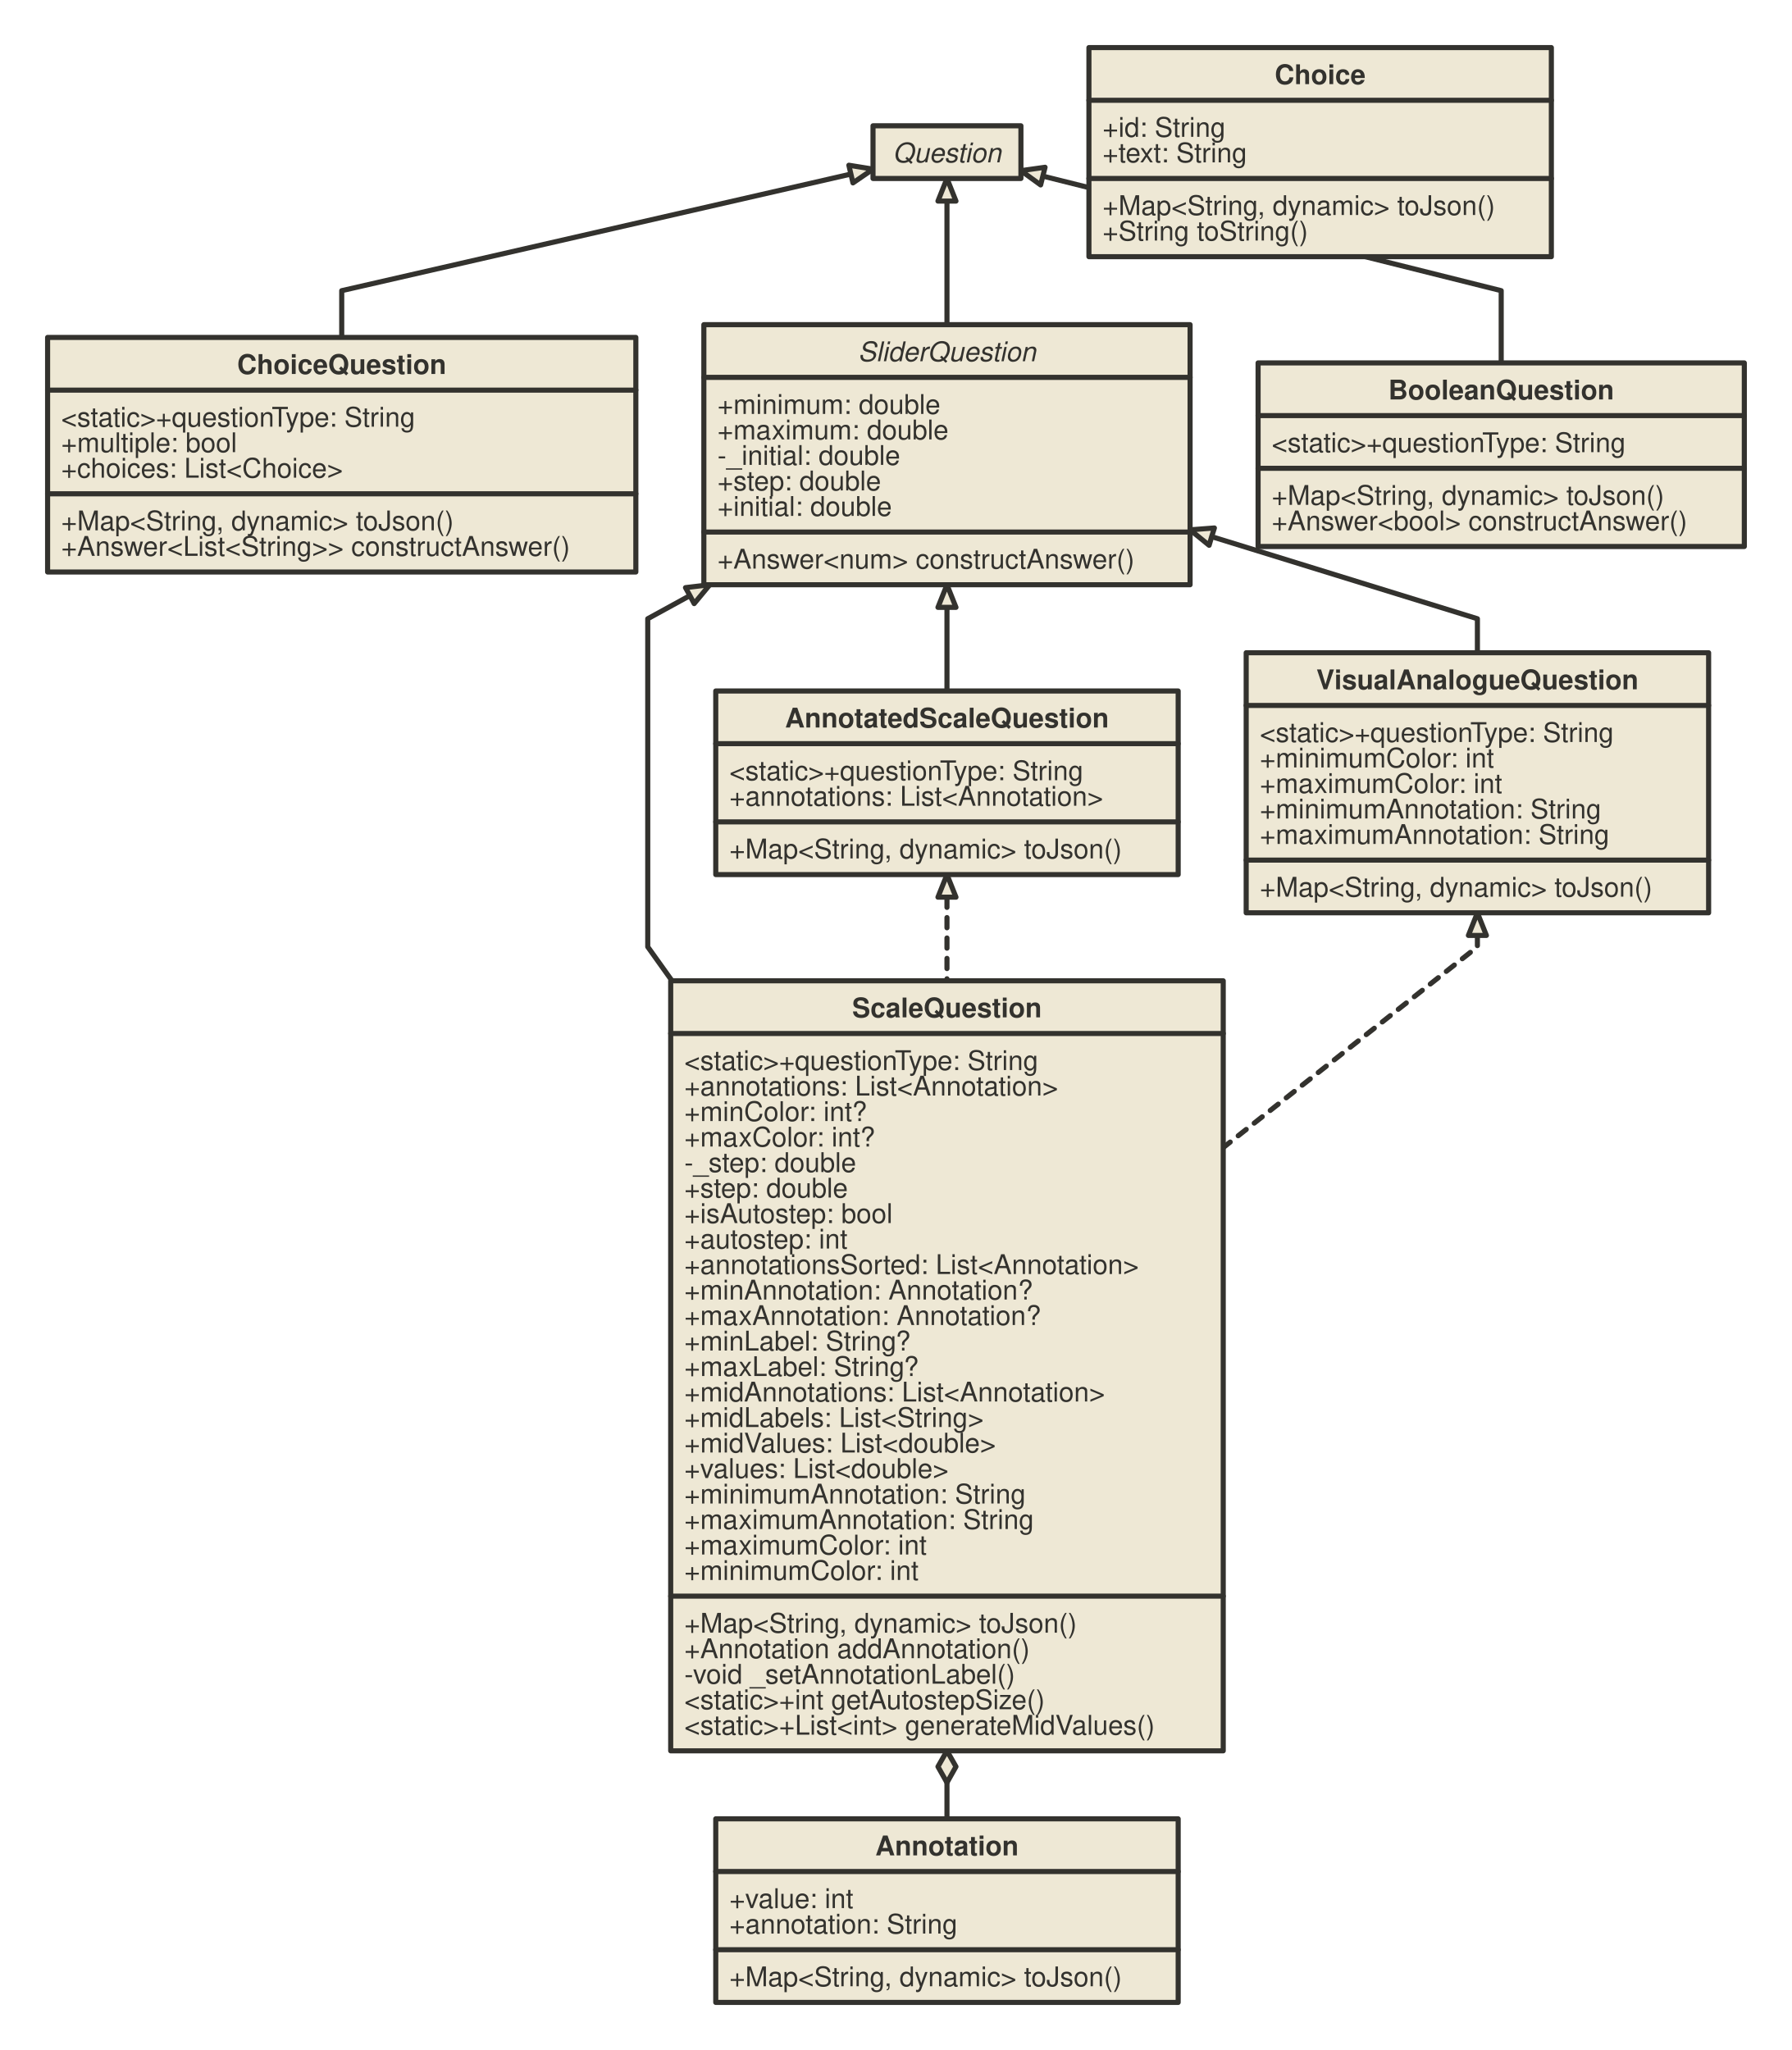
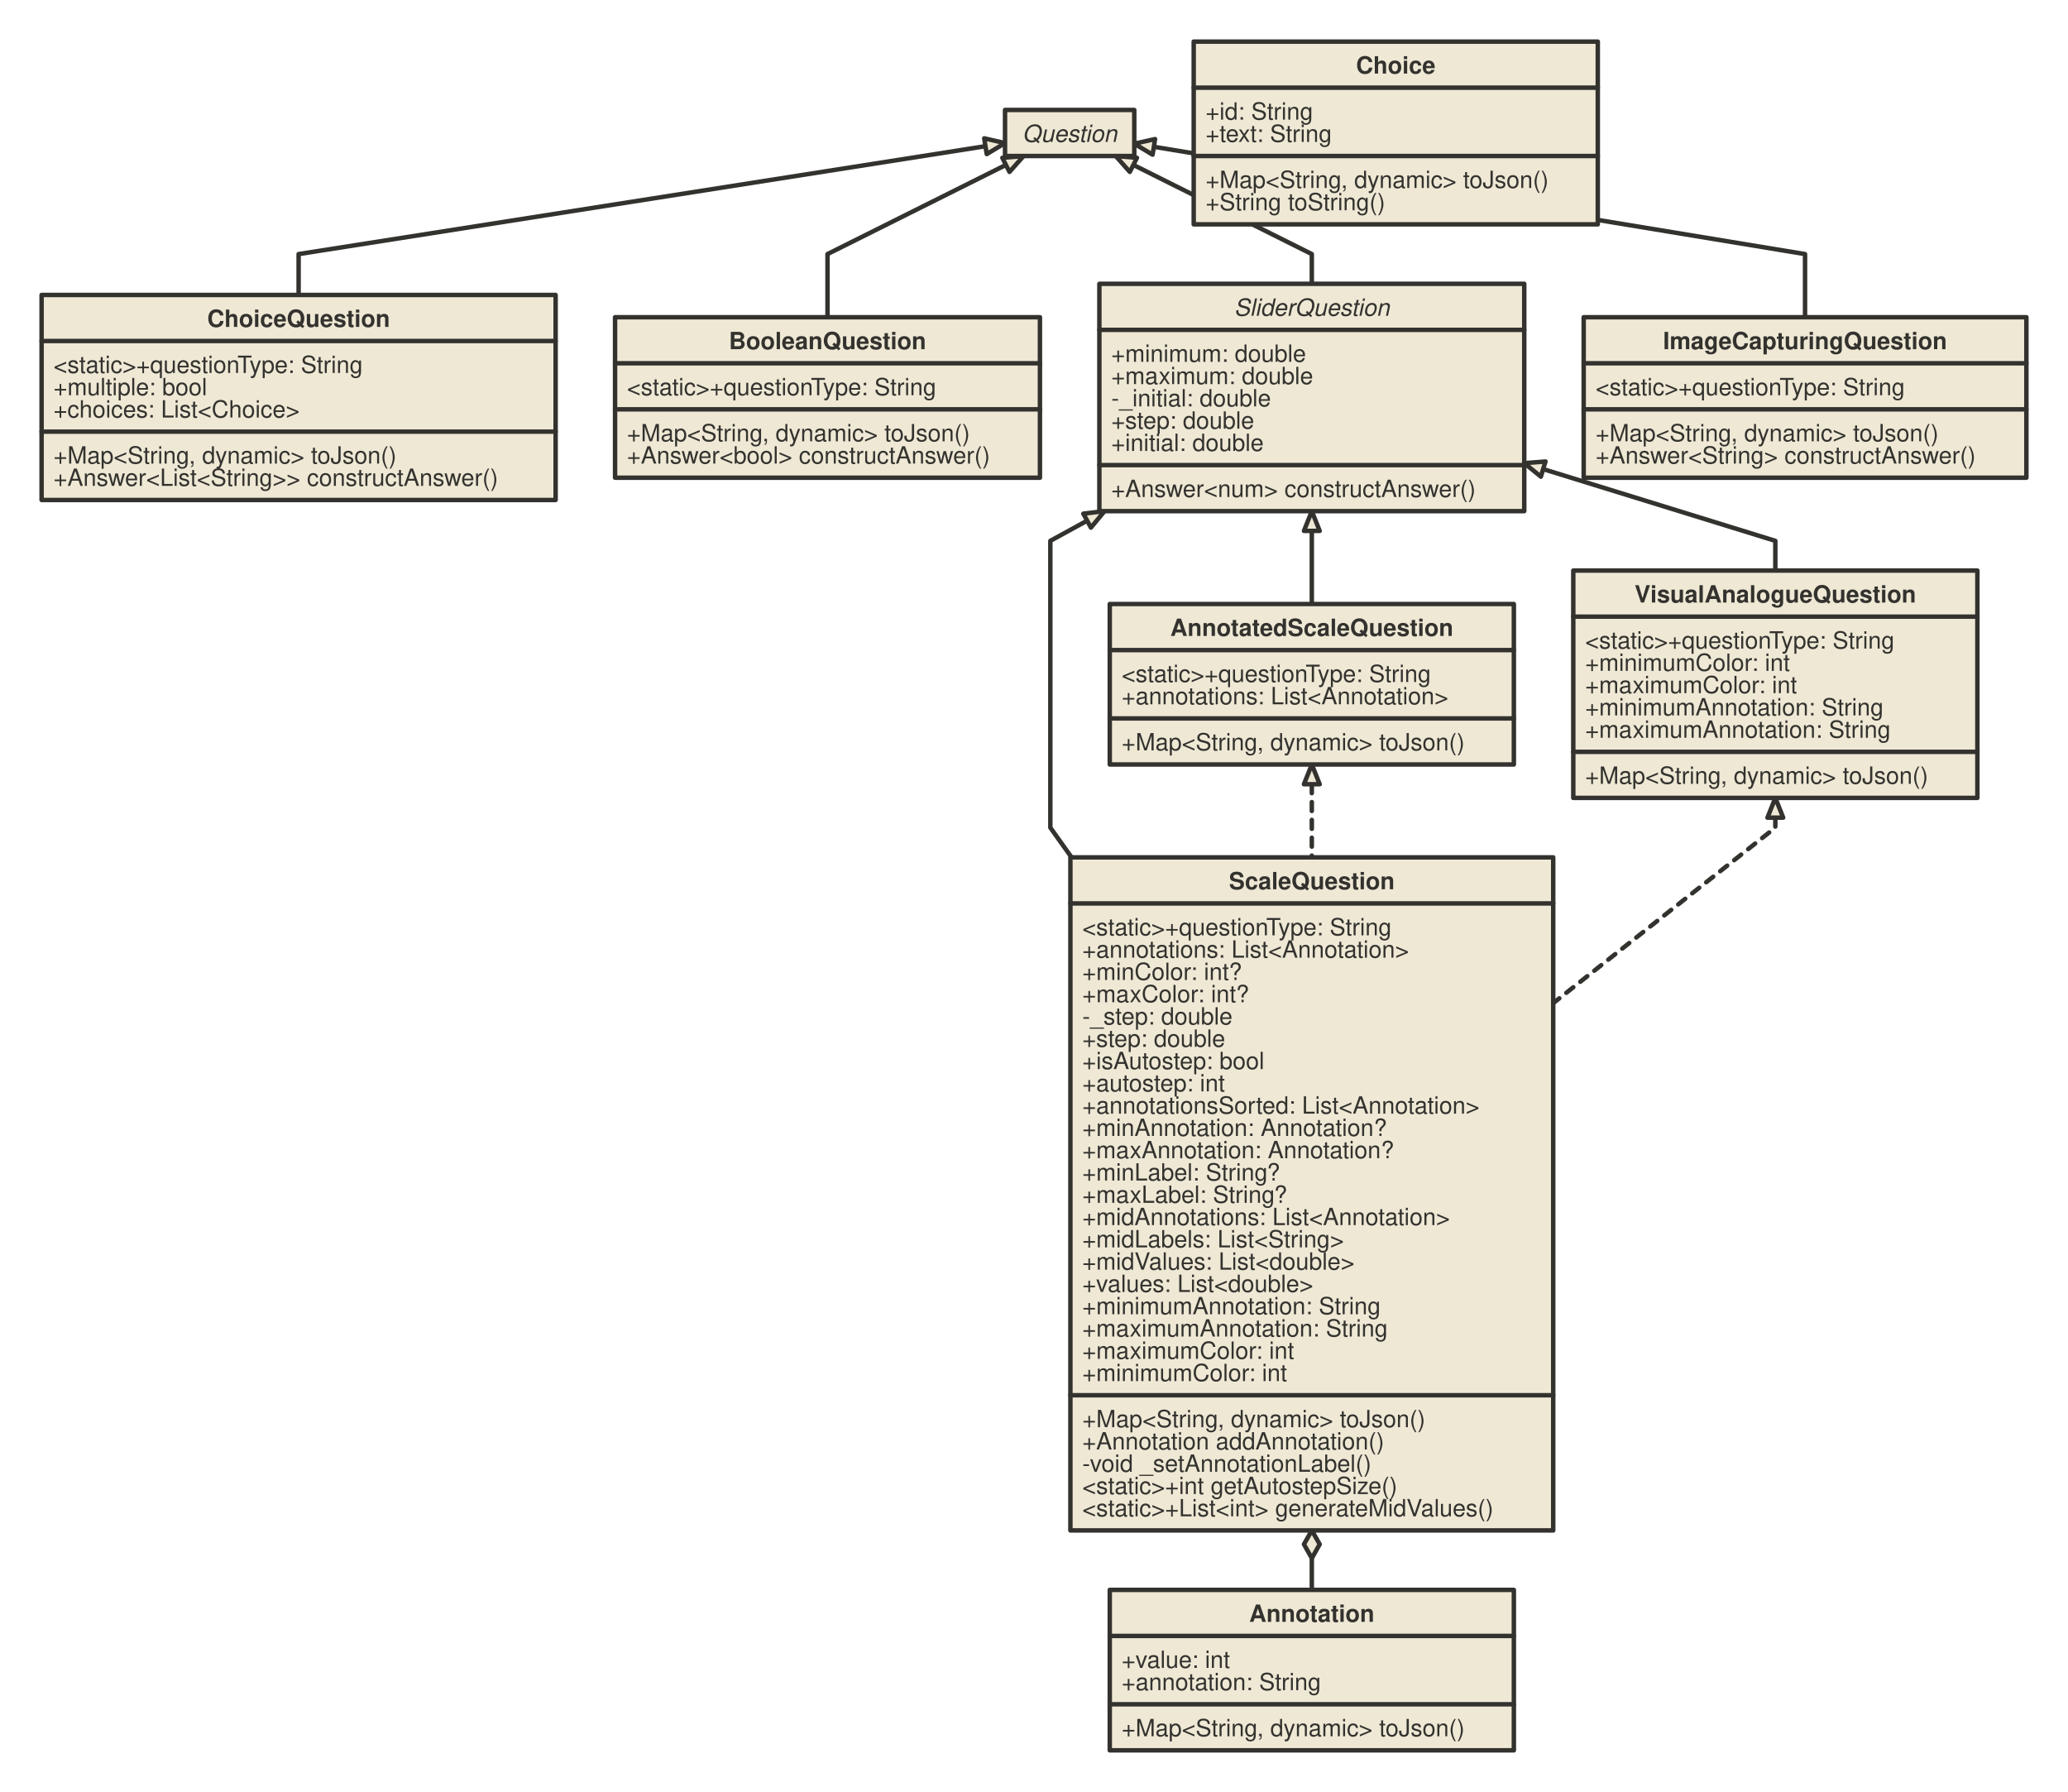
- <svg xmlns="http://www.w3.org/2000/svg" version="1.1" baseProfile="full" width="1054.0" height="1206.0" viewbox="0 0 1054 1206">
+ <svg xmlns="http://www.w3.org/2000/svg" version="1.1" baseProfile="full" width="1392.0" height="1206.0" viewbox="0 0 1392 1206">
  <g stroke-width="1.0" text-align="left" font="12pt Helvetica, Arial, sans-serif" font-size="12pt" font-family="Helvetica" font-weight="normal" font-style="normal">
    <g font-family="Helvetica" font-size="12pt" font-weight="bold" font-style="normal" stroke-width="3.0" stroke-linejoin="round" stroke-linecap="round" stroke="#33322E">
      <g stroke="transparent" fill="transparent">
-         <rect x="0.0" y="0.0" height="1206.0" width="1054.0" stroke="none" />
+         <rect x="0.0" y="0.0" height="1206.0" width="1392.0" stroke="none" />
      </g>
      <g transform="translate(8, 8)" fill="#33322E">
        <g transform="translate(20, 20)" fill="#eee8d5" font-family="Helvetica" font-size="12pt" font-weight="normal" font-style="normal">
-           <path d="M472.5 74.4 L173 143 L173 170.5 L173.0 170.5 " fill="none" />
-           <path d="M473.7 79.6 L472.5 74.4 L471.3 69.2 L485.5 71.5 Z" />
-           <path d="M529.0 90.3 L529 143 L529 163 L529.0 163.0 " fill="none" />
-           <path d="M534.3 90.3 L529.0 90.3 L523.7 90.3 L529.0 77.0 Z" />
-           <path d="M529.0 329.3 L529 336 L529 378.5 L529.0 378.5 " fill="none" />
-           <path d="M534.3 329.3 L529.0 329.3 L523.7 329.3 L529.0 316.0 Z" />
-           <path d="M529.0 1020.7 L529 1022 L529 1042 L529.0 1042.0 " fill="none" />
+           <path d="M635.3 70.4 L173 143 L173 170.5 L173.0 170.5 " fill="none" />
+           <path d="M636.2 75.7 L635.3 70.4 L634.5 65.1 L648.5 68.3 Z" />
+           <path d="M649.1 83.0 L529 143 L529 185.5 L529.0 185.5 " fill="none" />
+           <path d="M651.5 87.7 L649.1 83.0 L646.7 78.2 L661.0 77.0 Z" />
+           <path d="M734.9 83.0 L855 143 L855 163 L855.0 163.0 " fill="none" />
+           <path d="M737.3 78.2 L734.9 83.0 L732.5 87.7 L723.0 77.0 Z" />
+           <path d="M855.0 1020.7 L855 1022 L855 1042 L855.0 1042.0 " fill="none" />
          <g fill="#eee8d5">
-             <path d="M534.3 1011.3 L529.0 1020.7 L523.7 1011.3 L529.0 1002.0 Z" />
-           </g>
-           <path d="M377.8 322.4 L353 336 L353 432.5 L353 432.5 L353 529 L353 529 L367.28 549 L367.3 549.0 " fill="none" />
-           <path d="M380.3 327.1 L377.8 322.4 L375.2 317.7 L389.5 316.0 Z" />
+             <path d="M860.3 1011.3 L855.0 1020.7 L849.7 1011.3 L855.0 1002.0 Z" />
+           </g>
+           <path d="M703.8 322.4 L679 336 L679 432.5 L679 432.5 L679 529 L679 529 L693.28 549 L693.3 549.0 " fill="none" />
+           <path d="M706.3 327.1 L703.8 322.4 L701.2 317.7 L715.5 316.0 Z" />
          <g stroke-dasharray="6 6">
-             <path d="M529.0 499.8 L529 529 L529 549 L529.0 549.0 " fill="none" />
-           </g>
-           <path d="M534.3 499.8 L529.0 499.8 L523.7 499.8 L529.0 486.5 Z" />
+             <path d="M855.0 499.8 L855 529 L855 549 L855.0 549.0 " fill="none" />
+           </g>
+           <path d="M860.3 499.8 L855.0 499.8 L849.7 499.8 L855.0 486.5 Z" />
          <g stroke-dasharray="6 6">
-             <path d="M841.0 522.3 L841 529 L691.5 647.115 L691.5 647.1 " fill="none" />
-           </g>
-           <path d="M846.3 522.3 L841.0 522.3 L835.7 522.3 L841.0 509.0 Z" />
-           <path d="M684.7 287.7 L841 336 L841 356 L841.0 356.0 " fill="none" />
-           <path d="M686.3 282.6 L684.7 287.7 L683.2 292.8 L672.0 283.7 Z" />
-           <path d="M585.4 75.6 L855 143 L855 185.5 L855.0 185.5 " fill="none" />
-           <path d="M586.7 70.4 L585.4 75.6 L584.1 80.8 L572.5 72.4 Z" />
+             <path d="M1167.0 522.3 L1167 529 L1017.5 647.115 L1017.5 647.1 " fill="none" />
+           </g>
+           <path d="M1172.3 522.3 L1167.0 522.3 L1161.7 522.3 L1167.0 509.0 Z" />
+           <path d="M855.0 329.3 L855 336 L855 378.5 L855.0 378.5 " fill="none" />
+           <path d="M860.3 329.3 L855.0 329.3 L849.7 329.3 L855.0 316.0 Z" />
+           <path d="M1010.7 287.7 L1167 336 L1167 356 L1167.0 356.0 " fill="none" />
+           <path d="M1012.3 282.6 L1010.7 287.7 L1009.2 292.8 L998.0 283.7 Z" />
+           <path d="M748.7 70.8 L1187 143 L1187 185.5 L1187.0 185.5 " fill="none" />
+           <path d="M749.5 65.6 L748.7 70.8 L747.8 76.1 L735.5 68.7 Z" />
          <g data-name="ChoiceQuestion">
            <g fill="#eee8d5" stroke="#33322E" data-name="ChoiceQuestion">
              <rect x="0.0" y="170.5" height="138.0" width="346.0" data-name="ChoiceQuestion" />
              <path d="M0.0 201.5 L346.0 201.5" fill="none" data-name="ChoiceQuestion" />
              <path d="M0.0 262.5 L346.0 262.5" fill="none" data-name="ChoiceQuestion" />
            </g>
            <g transform="translate(0, 170.5)" font-family="Helvetica" font-size="12pt" font-weight="bold" font-style="normal" data-name="ChoiceQuestion">
              <g transform="translate(8, 8)" fill="#33322E" text-align="center" data-name="ChoiceQuestion">
                <text x="165.0" y="13.5" stroke="none" text-anchor="middle" data-name="ChoiceQuestion">ChoiceQuestion</text>
              </g>
            </g>
            <g transform="translate(0, 201.5)" font-family="Helvetica" font-size="12pt" font-weight="normal" font-style="normal" data-name="ChoiceQuestion">
              <g transform="translate(8, 8)" fill="#33322E" text-align="left" data-name="ChoiceQuestion">
                <text x="0.0" y="13.5" stroke="none" data-name="ChoiceQuestion">&lt;static&gt;+questionType: String</text>
                <text x="0.0" y="28.5" stroke="none" data-name="ChoiceQuestion">+multiple: bool</text>
                <text x="0.0" y="43.5" stroke="none" data-name="ChoiceQuestion">+choices: List&lt;Choice&gt;</text>
              </g>
            </g>
            <g transform="translate(0, 262.5)" font-family="Helvetica" font-size="12pt" font-weight="normal" font-style="normal" data-name="ChoiceQuestion">
              <g transform="translate(8, 8)" fill="#33322E" text-align="left" data-name="ChoiceQuestion">
                <text x="0.0" y="13.5" stroke="none" data-name="ChoiceQuestion">+Map&lt;String, dynamic&gt; toJson()</text>
                <text x="0.0" y="28.5" stroke="none" data-name="ChoiceQuestion">+Answer&lt;List&lt;String&gt;&gt; constructAnswer()</text>
              </g>
            </g>
          </g>
          <g data-name="Question">
            <g fill="#eee8d5" stroke="#33322E" data-name="Question">
-               <rect x="485.5" y="46.0" height="31.0" width="87.0" data-name="Question" />
-             </g>
-             <g transform="translate(485.5, 46)" font-family="Helvetica" font-size="12pt" font-weight="normal" font-style="italic" data-name="Question">
+               <rect x="648.5" y="46.0" height="31.0" width="87.0" data-name="Question" />
+             </g>
+             <g transform="translate(648.5, 46)" font-family="Helvetica" font-size="12pt" font-weight="normal" font-style="italic" data-name="Question">
              <g transform="translate(8, 8)" fill="#33322E" text-align="center" data-name="Question">
                <text x="35.5" y="13.5" stroke="none" text-anchor="middle" data-name="Question">Question</text>
              </g>
            </g>
          </g>
          <g data-name="Choice">
            <g fill="#eee8d5" stroke="#33322E" data-name="Choice">
-               <rect x="612.5" y="0.0" height="123.0" width="272.0" data-name="Choice" />
-               <path d="M612.5 31.0 L884.5 31.0" fill="none" data-name="Choice" />
-               <path d="M612.5 77.0 L884.5 77.0" fill="none" data-name="Choice" />
-             </g>
-             <g transform="translate(612.5, 0)" font-family="Helvetica" font-size="12pt" font-weight="bold" font-style="normal" data-name="Choice">
+               <rect x="775.5" y="0.0" height="123.0" width="272.0" data-name="Choice" />
+               <path d="M775.5 31.0 L1047.5 31.0" fill="none" data-name="Choice" />
+               <path d="M775.5 77.0 L1047.5 77.0" fill="none" data-name="Choice" />
+             </g>
+             <g transform="translate(775.5, 0)" font-family="Helvetica" font-size="12pt" font-weight="bold" font-style="normal" data-name="Choice">
              <g transform="translate(8, 8)" fill="#33322E" text-align="center" data-name="Choice">
                <text x="128.0" y="13.5" stroke="none" text-anchor="middle" data-name="Choice">Choice</text>
              </g>
            </g>
-             <g transform="translate(612.5, 31)" font-family="Helvetica" font-size="12pt" font-weight="normal" font-style="normal" data-name="Choice">
+             <g transform="translate(775.5, 31)" font-family="Helvetica" font-size="12pt" font-weight="normal" font-style="normal" data-name="Choice">
              <g transform="translate(8, 8)" fill="#33322E" text-align="left" data-name="Choice">
                <text x="0.0" y="13.5" stroke="none" data-name="Choice">+id: String</text>
                <text x="0.0" y="28.5" stroke="none" data-name="Choice">+text: String</text>
              </g>
            </g>
-             <g transform="translate(612.5, 77)" font-family="Helvetica" font-size="12pt" font-weight="normal" font-style="normal" data-name="Choice">
+             <g transform="translate(775.5, 77)" font-family="Helvetica" font-size="12pt" font-weight="normal" font-style="normal" data-name="Choice">
              <g transform="translate(8, 8)" fill="#33322E" text-align="left" data-name="Choice">
                <text x="0.0" y="13.5" stroke="none" data-name="Choice">+Map&lt;String, dynamic&gt; toJson()</text>
                <text x="0.0" y="28.5" stroke="none" data-name="Choice">+String toString()</text>
              </g>
            </g>
          </g>
+           <g data-name="BooleanQuestion">
+             <g fill="#eee8d5" stroke="#33322E" data-name="BooleanQuestion">
+               <rect x="386.0" y="185.5" height="108.0" width="286.0" data-name="BooleanQuestion" />
+               <path d="M386.0 216.5 L672.0 216.5" fill="none" data-name="BooleanQuestion" />
+               <path d="M386.0 247.5 L672.0 247.5" fill="none" data-name="BooleanQuestion" />
+             </g>
+             <g transform="translate(386, 185.5)" font-family="Helvetica" font-size="12pt" font-weight="bold" font-style="normal" data-name="BooleanQuestion">
+               <g transform="translate(8, 8)" fill="#33322E" text-align="center" data-name="BooleanQuestion">
+                 <text x="135.0" y="13.5" stroke="none" text-anchor="middle" data-name="BooleanQuestion">BooleanQuestion</text>
+               </g>
+             </g>
+             <g transform="translate(386, 216.5)" font-family="Helvetica" font-size="12pt" font-weight="normal" font-style="normal" data-name="BooleanQuestion">
+               <g transform="translate(8, 8)" fill="#33322E" text-align="left" data-name="BooleanQuestion">
+                 <text x="0.0" y="13.5" stroke="none" data-name="BooleanQuestion">&lt;static&gt;+questionType: String</text>
+               </g>
+             </g>
+             <g transform="translate(386, 247.5)" font-family="Helvetica" font-size="12pt" font-weight="normal" font-style="normal" data-name="BooleanQuestion">
+               <g transform="translate(8, 8)" fill="#33322E" text-align="left" data-name="BooleanQuestion">
+                 <text x="0.0" y="13.5" stroke="none" data-name="BooleanQuestion">+Map&lt;String, dynamic&gt; toJson()</text>
+                 <text x="0.0" y="28.5" stroke="none" data-name="BooleanQuestion">+Answer&lt;bool&gt; constructAnswer()</text>
+               </g>
+             </g>
+           </g>
          <g data-name="SliderQuestion">
            <g fill="#eee8d5" stroke="#33322E" data-name="SliderQuestion">
-               <rect x="386.0" y="163.0" height="153.0" width="286.0" data-name="SliderQuestion" />
-               <path d="M386.0 194.0 L672.0 194.0" fill="none" data-name="SliderQuestion" />
-               <path d="M386.0 285.0 L672.0 285.0" fill="none" data-name="SliderQuestion" />
-             </g>
-             <g transform="translate(386, 163)" font-family="Helvetica" font-size="12pt" font-weight="normal" font-style="italic" data-name="SliderQuestion">
+               <rect x="712.0" y="163.0" height="153.0" width="286.0" data-name="SliderQuestion" />
+               <path d="M712.0 194.0 L998.0 194.0" fill="none" data-name="SliderQuestion" />
+               <path d="M712.0 285.0 L998.0 285.0" fill="none" data-name="SliderQuestion" />
+             </g>
+             <g transform="translate(712, 163)" font-family="Helvetica" font-size="12pt" font-weight="normal" font-style="italic" data-name="SliderQuestion">
              <g transform="translate(8, 8)" fill="#33322E" text-align="center" data-name="SliderQuestion">
                <text x="135.0" y="13.5" stroke="none" text-anchor="middle" data-name="SliderQuestion">SliderQuestion</text>
              </g>
            </g>
-             <g transform="translate(386, 194)" font-family="Helvetica" font-size="12pt" font-weight="normal" font-style="normal" data-name="SliderQuestion">
+             <g transform="translate(712, 194)" font-family="Helvetica" font-size="12pt" font-weight="normal" font-style="normal" data-name="SliderQuestion">
              <g transform="translate(8, 8)" fill="#33322E" text-align="left" data-name="SliderQuestion">
                <text x="0.0" y="13.5" stroke="none" data-name="SliderQuestion">+minimum: double</text>
                <text x="0.0" y="28.5" stroke="none" data-name="SliderQuestion">+maximum: double</text>
                <text x="0.0" y="43.5" stroke="none" data-name="SliderQuestion">-_initial: double</text>
                <text x="0.0" y="58.5" stroke="none" data-name="SliderQuestion">+step: double</text>
                <text x="0.0" y="73.5" stroke="none" data-name="SliderQuestion">+initial: double</text>
              </g>
            </g>
-             <g transform="translate(386, 285)" font-family="Helvetica" font-size="12pt" font-weight="normal" font-style="normal" data-name="SliderQuestion">
+             <g transform="translate(712, 285)" font-family="Helvetica" font-size="12pt" font-weight="normal" font-style="normal" data-name="SliderQuestion">
              <g transform="translate(8, 8)" fill="#33322E" text-align="left" data-name="SliderQuestion">
                <text x="0.0" y="13.5" stroke="none" data-name="SliderQuestion">+Answer&lt;num&gt; constructAnswer()</text>
              </g>
            </g>
          </g>
-           <g data-name="AnnotatedScaleQuestion">
-             <g fill="#eee8d5" stroke="#33322E" data-name="AnnotatedScaleQuestion">
-               <rect x="393.0" y="378.5" height="108.0" width="272.0" data-name="AnnotatedScaleQuestion" />
-               <path d="M393.0 409.5 L665.0 409.5" fill="none" data-name="AnnotatedScaleQuestion" />
-               <path d="M393.0 455.5 L665.0 455.5" fill="none" data-name="AnnotatedScaleQuestion" />
-             </g>
-             <g transform="translate(393, 378.5)" font-family="Helvetica" font-size="12pt" font-weight="bold" font-style="normal" data-name="AnnotatedScaleQuestion">
-               <g transform="translate(8, 8)" fill="#33322E" text-align="center" data-name="AnnotatedScaleQuestion">
-                 <text x="128.0" y="13.5" stroke="none" text-anchor="middle" data-name="AnnotatedScaleQuestion">AnnotatedScaleQuestion</text>
-               </g>
-             </g>
-             <g transform="translate(393, 409.5)" font-family="Helvetica" font-size="12pt" font-weight="normal" font-style="normal" data-name="AnnotatedScaleQuestion">
-               <g transform="translate(8, 8)" fill="#33322E" text-align="left" data-name="AnnotatedScaleQuestion">
-                 <text x="0.0" y="13.5" stroke="none" data-name="AnnotatedScaleQuestion">&lt;static&gt;+questionType: String</text>
-                 <text x="0.0" y="28.5" stroke="none" data-name="AnnotatedScaleQuestion">+annotations: List&lt;Annotation&gt;</text>
-               </g>
-             </g>
-             <g transform="translate(393, 455.5)" font-family="Helvetica" font-size="12pt" font-weight="normal" font-style="normal" data-name="AnnotatedScaleQuestion">
-               <g transform="translate(8, 8)" fill="#33322E" text-align="left" data-name="AnnotatedScaleQuestion">
-                 <text x="0.0" y="13.5" stroke="none" data-name="AnnotatedScaleQuestion">+Map&lt;String, dynamic&gt; toJson()</text>
-               </g>
-             </g>
-           </g>
-           <g data-name="Annotation">
-             <g fill="#eee8d5" stroke="#33322E" data-name="Annotation">
-               <rect x="393.0" y="1042.0" height="108.0" width="272.0" data-name="Annotation" />
-               <path d="M393.0 1073.0 L665.0 1073.0" fill="none" data-name="Annotation" />
-               <path d="M393.0 1119.0 L665.0 1119.0" fill="none" data-name="Annotation" />
-             </g>
-             <g transform="translate(393, 1042)" font-family="Helvetica" font-size="12pt" font-weight="bold" font-style="normal" data-name="Annotation">
-               <g transform="translate(8, 8)" fill="#33322E" text-align="center" data-name="Annotation">
-                 <text x="128.0" y="13.5" stroke="none" text-anchor="middle" data-name="Annotation">Annotation</text>
-               </g>
-             </g>
-             <g transform="translate(393, 1073)" font-family="Helvetica" font-size="12pt" font-weight="normal" font-style="normal" data-name="Annotation">
-               <g transform="translate(8, 8)" fill="#33322E" text-align="left" data-name="Annotation">
-                 <text x="0.0" y="13.5" stroke="none" data-name="Annotation">+value: int</text>
-                 <text x="0.0" y="28.5" stroke="none" data-name="Annotation">+annotation: String</text>
-               </g>
-             </g>
-             <g transform="translate(393, 1119)" font-family="Helvetica" font-size="12pt" font-weight="normal" font-style="normal" data-name="Annotation">
-               <g transform="translate(8, 8)" fill="#33322E" text-align="left" data-name="Annotation">
-                 <text x="0.0" y="13.5" stroke="none" data-name="Annotation">+Map&lt;String, dynamic&gt; toJson()</text>
-               </g>
-             </g>
-           </g>
          <g data-name="ScaleQuestion">
            <g fill="#eee8d5" stroke="#33322E" data-name="ScaleQuestion">
-               <rect x="366.5" y="549.0" height="453.0" width="325.0" data-name="ScaleQuestion" />
-               <path d="M366.5 580.0 L691.5 580.0" fill="none" data-name="ScaleQuestion" />
-               <path d="M366.5 911.0 L691.5 911.0" fill="none" data-name="ScaleQuestion" />
-             </g>
-             <g transform="translate(366.5, 549)" font-family="Helvetica" font-size="12pt" font-weight="bold" font-style="normal" data-name="ScaleQuestion">
+               <rect x="692.5" y="549.0" height="453.0" width="325.0" data-name="ScaleQuestion" />
+               <path d="M692.5 580.0 L1017.5 580.0" fill="none" data-name="ScaleQuestion" />
+               <path d="M692.5 911.0 L1017.5 911.0" fill="none" data-name="ScaleQuestion" />
+             </g>
+             <g transform="translate(692.5, 549)" font-family="Helvetica" font-size="12pt" font-weight="bold" font-style="normal" data-name="ScaleQuestion">
              <g transform="translate(8, 8)" fill="#33322E" text-align="center" data-name="ScaleQuestion">
                <text x="154.5" y="13.5" stroke="none" text-anchor="middle" data-name="ScaleQuestion">ScaleQuestion</text>
              </g>
            </g>
-             <g transform="translate(366.5, 580)" font-family="Helvetica" font-size="12pt" font-weight="normal" font-style="normal" data-name="ScaleQuestion">
+             <g transform="translate(692.5, 580)" font-family="Helvetica" font-size="12pt" font-weight="normal" font-style="normal" data-name="ScaleQuestion">
              <g transform="translate(8, 8)" fill="#33322E" text-align="left" data-name="ScaleQuestion">
                <text x="0.0" y="13.5" stroke="none" data-name="ScaleQuestion">&lt;static&gt;+questionType: String</text>
                <text x="0.0" y="28.5" stroke="none" data-name="ScaleQuestion">+annotations: List&lt;Annotation&gt;</text>
                <text x="0.0" y="43.5" stroke="none" data-name="ScaleQuestion">+minColor: int?</text>
                <text x="0.0" y="58.5" stroke="none" data-name="ScaleQuestion">+maxColor: int?</text>
                <text x="0.0" y="73.5" stroke="none" data-name="ScaleQuestion">-_step: double</text>
                <text x="0.0" y="88.5" stroke="none" data-name="ScaleQuestion">+step: double</text>
                <text x="0.0" y="103.5" stroke="none" data-name="ScaleQuestion">+isAutostep: bool</text>
                <text x="0.0" y="118.5" stroke="none" data-name="ScaleQuestion">+autostep: int</text>
                <text x="0.0" y="133.5" stroke="none" data-name="ScaleQuestion">+annotationsSorted: List&lt;Annotation&gt;</text>
                <text x="0.0" y="148.5" stroke="none" data-name="ScaleQuestion">+minAnnotation: Annotation?</text>
                <text x="0.0" y="163.5" stroke="none" data-name="ScaleQuestion">+maxAnnotation: Annotation?</text>
                <text x="0.0" y="178.5" stroke="none" data-name="ScaleQuestion">+minLabel: String?</text>
                <text x="0.0" y="193.5" stroke="none" data-name="ScaleQuestion">+maxLabel: String?</text>
                <text x="0.0" y="208.5" stroke="none" data-name="ScaleQuestion">+midAnnotations: List&lt;Annotation&gt;</text>
                <text x="0.0" y="223.5" stroke="none" data-name="ScaleQuestion">+midLabels: List&lt;String&gt;</text>
                <text x="0.0" y="238.5" stroke="none" data-name="ScaleQuestion">+midValues: List&lt;double&gt;</text>
                <text x="0.0" y="253.5" stroke="none" data-name="ScaleQuestion">+values: List&lt;double&gt;</text>
                <text x="0.0" y="268.5" stroke="none" data-name="ScaleQuestion">+minimumAnnotation: String</text>
                <text x="0.0" y="283.5" stroke="none" data-name="ScaleQuestion">+maximumAnnotation: String</text>
                <text x="0.0" y="298.5" stroke="none" data-name="ScaleQuestion">+maximumColor: int</text>
                <text x="0.0" y="313.5" stroke="none" data-name="ScaleQuestion">+minimumColor: int</text>
              </g>
            </g>
-             <g transform="translate(366.5, 911)" font-family="Helvetica" font-size="12pt" font-weight="normal" font-style="normal" data-name="ScaleQuestion">
+             <g transform="translate(692.5, 911)" font-family="Helvetica" font-size="12pt" font-weight="normal" font-style="normal" data-name="ScaleQuestion">
              <g transform="translate(8, 8)" fill="#33322E" text-align="left" data-name="ScaleQuestion">
                <text x="0.0" y="13.5" stroke="none" data-name="ScaleQuestion">+Map&lt;String, dynamic&gt; toJson()</text>
                <text x="0.0" y="28.5" stroke="none" data-name="ScaleQuestion">+Annotation addAnnotation()</text>
                <text x="0.0" y="43.5" stroke="none" data-name="ScaleQuestion">-void _setAnnotationLabel()</text>
                <text x="0.0" y="58.5" stroke="none" data-name="ScaleQuestion">&lt;static&gt;+int getAutostepSize()</text>
                <text x="0.0" y="73.5" stroke="none" data-name="ScaleQuestion">&lt;static&gt;+List&lt;int&gt; generateMidValues()</text>
              </g>
            </g>
          </g>
+           <g data-name="Annotation">
+             <g fill="#eee8d5" stroke="#33322E" data-name="Annotation">
+               <rect x="719.0" y="1042.0" height="108.0" width="272.0" data-name="Annotation" />
+               <path d="M719.0 1073.0 L991.0 1073.0" fill="none" data-name="Annotation" />
+               <path d="M719.0 1119.0 L991.0 1119.0" fill="none" data-name="Annotation" />
+             </g>
+             <g transform="translate(719, 1042)" font-family="Helvetica" font-size="12pt" font-weight="bold" font-style="normal" data-name="Annotation">
+               <g transform="translate(8, 8)" fill="#33322E" text-align="center" data-name="Annotation">
+                 <text x="128.0" y="13.5" stroke="none" text-anchor="middle" data-name="Annotation">Annotation</text>
+               </g>
+             </g>
+             <g transform="translate(719, 1073)" font-family="Helvetica" font-size="12pt" font-weight="normal" font-style="normal" data-name="Annotation">
+               <g transform="translate(8, 8)" fill="#33322E" text-align="left" data-name="Annotation">
+                 <text x="0.0" y="13.5" stroke="none" data-name="Annotation">+value: int</text>
+                 <text x="0.0" y="28.5" stroke="none" data-name="Annotation">+annotation: String</text>
+               </g>
+             </g>
+             <g transform="translate(719, 1119)" font-family="Helvetica" font-size="12pt" font-weight="normal" font-style="normal" data-name="Annotation">
+               <g transform="translate(8, 8)" fill="#33322E" text-align="left" data-name="Annotation">
+                 <text x="0.0" y="13.5" stroke="none" data-name="Annotation">+Map&lt;String, dynamic&gt; toJson()</text>
+               </g>
+             </g>
+           </g>
+           <g data-name="AnnotatedScaleQuestion">
+             <g fill="#eee8d5" stroke="#33322E" data-name="AnnotatedScaleQuestion">
+               <rect x="719.0" y="378.5" height="108.0" width="272.0" data-name="AnnotatedScaleQuestion" />
+               <path d="M719.0 409.5 L991.0 409.5" fill="none" data-name="AnnotatedScaleQuestion" />
+               <path d="M719.0 455.5 L991.0 455.5" fill="none" data-name="AnnotatedScaleQuestion" />
+             </g>
+             <g transform="translate(719, 378.5)" font-family="Helvetica" font-size="12pt" font-weight="bold" font-style="normal" data-name="AnnotatedScaleQuestion">
+               <g transform="translate(8, 8)" fill="#33322E" text-align="center" data-name="AnnotatedScaleQuestion">
+                 <text x="128.0" y="13.5" stroke="none" text-anchor="middle" data-name="AnnotatedScaleQuestion">AnnotatedScaleQuestion</text>
+               </g>
+             </g>
+             <g transform="translate(719, 409.5)" font-family="Helvetica" font-size="12pt" font-weight="normal" font-style="normal" data-name="AnnotatedScaleQuestion">
+               <g transform="translate(8, 8)" fill="#33322E" text-align="left" data-name="AnnotatedScaleQuestion">
+                 <text x="0.0" y="13.5" stroke="none" data-name="AnnotatedScaleQuestion">&lt;static&gt;+questionType: String</text>
+                 <text x="0.0" y="28.5" stroke="none" data-name="AnnotatedScaleQuestion">+annotations: List&lt;Annotation&gt;</text>
+               </g>
+             </g>
+             <g transform="translate(719, 455.5)" font-family="Helvetica" font-size="12pt" font-weight="normal" font-style="normal" data-name="AnnotatedScaleQuestion">
+               <g transform="translate(8, 8)" fill="#33322E" text-align="left" data-name="AnnotatedScaleQuestion">
+                 <text x="0.0" y="13.5" stroke="none" data-name="AnnotatedScaleQuestion">+Map&lt;String, dynamic&gt; toJson()</text>
+               </g>
+             </g>
+           </g>
          <g data-name="VisualAnalogueQuestion">
            <g fill="#eee8d5" stroke="#33322E" data-name="VisualAnalogueQuestion">
-               <rect x="705.0" y="356.0" height="153.0" width="272.0" data-name="VisualAnalogueQuestion" />
-               <path d="M705.0 387.0 L977.0 387.0" fill="none" data-name="VisualAnalogueQuestion" />
-               <path d="M705.0 478.0 L977.0 478.0" fill="none" data-name="VisualAnalogueQuestion" />
-             </g>
-             <g transform="translate(705, 356)" font-family="Helvetica" font-size="12pt" font-weight="bold" font-style="normal" data-name="VisualAnalogueQuestion">
+               <rect x="1031.0" y="356.0" height="153.0" width="272.0" data-name="VisualAnalogueQuestion" />
+               <path d="M1031.0 387.0 L1303.0 387.0" fill="none" data-name="VisualAnalogueQuestion" />
+               <path d="M1031.0 478.0 L1303.0 478.0" fill="none" data-name="VisualAnalogueQuestion" />
+             </g>
+             <g transform="translate(1031, 356)" font-family="Helvetica" font-size="12pt" font-weight="bold" font-style="normal" data-name="VisualAnalogueQuestion">
              <g transform="translate(8, 8)" fill="#33322E" text-align="center" data-name="VisualAnalogueQuestion">
                <text x="128.0" y="13.5" stroke="none" text-anchor="middle" data-name="VisualAnalogueQuestion">VisualAnalogueQuestion</text>
              </g>
            </g>
-             <g transform="translate(705, 387)" font-family="Helvetica" font-size="12pt" font-weight="normal" font-style="normal" data-name="VisualAnalogueQuestion">
+             <g transform="translate(1031, 387)" font-family="Helvetica" font-size="12pt" font-weight="normal" font-style="normal" data-name="VisualAnalogueQuestion">
              <g transform="translate(8, 8)" fill="#33322E" text-align="left" data-name="VisualAnalogueQuestion">
                <text x="0.0" y="13.5" stroke="none" data-name="VisualAnalogueQuestion">&lt;static&gt;+questionType: String</text>
                <text x="0.0" y="28.5" stroke="none" data-name="VisualAnalogueQuestion">+minimumColor: int</text>
                <text x="0.0" y="43.5" stroke="none" data-name="VisualAnalogueQuestion">+maximumColor: int</text>
                <text x="0.0" y="58.5" stroke="none" data-name="VisualAnalogueQuestion">+minimumAnnotation: String</text>
                <text x="0.0" y="73.5" stroke="none" data-name="VisualAnalogueQuestion">+maximumAnnotation: String</text>
              </g>
            </g>
-             <g transform="translate(705, 478)" font-family="Helvetica" font-size="12pt" font-weight="normal" font-style="normal" data-name="VisualAnalogueQuestion">
+             <g transform="translate(1031, 478)" font-family="Helvetica" font-size="12pt" font-weight="normal" font-style="normal" data-name="VisualAnalogueQuestion">
              <g transform="translate(8, 8)" fill="#33322E" text-align="left" data-name="VisualAnalogueQuestion">
                <text x="0.0" y="13.5" stroke="none" data-name="VisualAnalogueQuestion">+Map&lt;String, dynamic&gt; toJson()</text>
              </g>
            </g>
          </g>
-           <g data-name="BooleanQuestion">
-             <g fill="#eee8d5" stroke="#33322E" data-name="BooleanQuestion">
-               <rect x="712.0" y="185.5" height="108.0" width="286.0" data-name="BooleanQuestion" />
-               <path d="M712.0 216.5 L998.0 216.5" fill="none" data-name="BooleanQuestion" />
-               <path d="M712.0 247.5 L998.0 247.5" fill="none" data-name="BooleanQuestion" />
-             </g>
-             <g transform="translate(712, 185.5)" font-family="Helvetica" font-size="12pt" font-weight="bold" font-style="normal" data-name="BooleanQuestion">
-               <g transform="translate(8, 8)" fill="#33322E" text-align="center" data-name="BooleanQuestion">
-                 <text x="135.0" y="13.5" stroke="none" text-anchor="middle" data-name="BooleanQuestion">BooleanQuestion</text>
-               </g>
-             </g>
-             <g transform="translate(712, 216.5)" font-family="Helvetica" font-size="12pt" font-weight="normal" font-style="normal" data-name="BooleanQuestion">
-               <g transform="translate(8, 8)" fill="#33322E" text-align="left" data-name="BooleanQuestion">
-                 <text x="0.0" y="13.5" stroke="none" data-name="BooleanQuestion">&lt;static&gt;+questionType: String</text>
-               </g>
-             </g>
-             <g transform="translate(712, 247.5)" font-family="Helvetica" font-size="12pt" font-weight="normal" font-style="normal" data-name="BooleanQuestion">
-               <g transform="translate(8, 8)" fill="#33322E" text-align="left" data-name="BooleanQuestion">
-                 <text x="0.0" y="13.5" stroke="none" data-name="BooleanQuestion">+Map&lt;String, dynamic&gt; toJson()</text>
-                 <text x="0.0" y="28.5" stroke="none" data-name="BooleanQuestion">+Answer&lt;bool&gt; constructAnswer()</text>
+           <g data-name="ImageCapturingQuestion">
+             <g fill="#eee8d5" stroke="#33322E" data-name="ImageCapturingQuestion">
+               <rect x="1038.0" y="185.5" height="108.0" width="298.0" data-name="ImageCapturingQuestion" />
+               <path d="M1038.0 216.5 L1336.0 216.5" fill="none" data-name="ImageCapturingQuestion" />
+               <path d="M1038.0 247.5 L1336.0 247.5" fill="none" data-name="ImageCapturingQuestion" />
+             </g>
+             <g transform="translate(1038, 185.5)" font-family="Helvetica" font-size="12pt" font-weight="bold" font-style="normal" data-name="ImageCapturingQuestion">
+               <g transform="translate(8, 8)" fill="#33322E" text-align="center" data-name="ImageCapturingQuestion">
+                 <text x="141.0" y="13.5" stroke="none" text-anchor="middle" data-name="ImageCapturingQuestion">ImageCapturingQuestion</text>
+               </g>
+             </g>
+             <g transform="translate(1038, 216.5)" font-family="Helvetica" font-size="12pt" font-weight="normal" font-style="normal" data-name="ImageCapturingQuestion">
+               <g transform="translate(8, 8)" fill="#33322E" text-align="left" data-name="ImageCapturingQuestion">
+                 <text x="0.0" y="13.5" stroke="none" data-name="ImageCapturingQuestion">&lt;static&gt;+questionType: String</text>
+               </g>
+             </g>
+             <g transform="translate(1038, 247.5)" font-family="Helvetica" font-size="12pt" font-weight="normal" font-style="normal" data-name="ImageCapturingQuestion">
+               <g transform="translate(8, 8)" fill="#33322E" text-align="left" data-name="ImageCapturingQuestion">
+                 <text x="0.0" y="13.5" stroke="none" data-name="ImageCapturingQuestion">+Map&lt;String, dynamic&gt; toJson()</text>
+                 <text x="0.0" y="28.5" stroke="none" data-name="ImageCapturingQuestion">+Answer&lt;String&gt; constructAnswer()</text>
              </g>
            </g>
          </g>
        </g>
      </g>
    </g>
  </g>
</svg>
